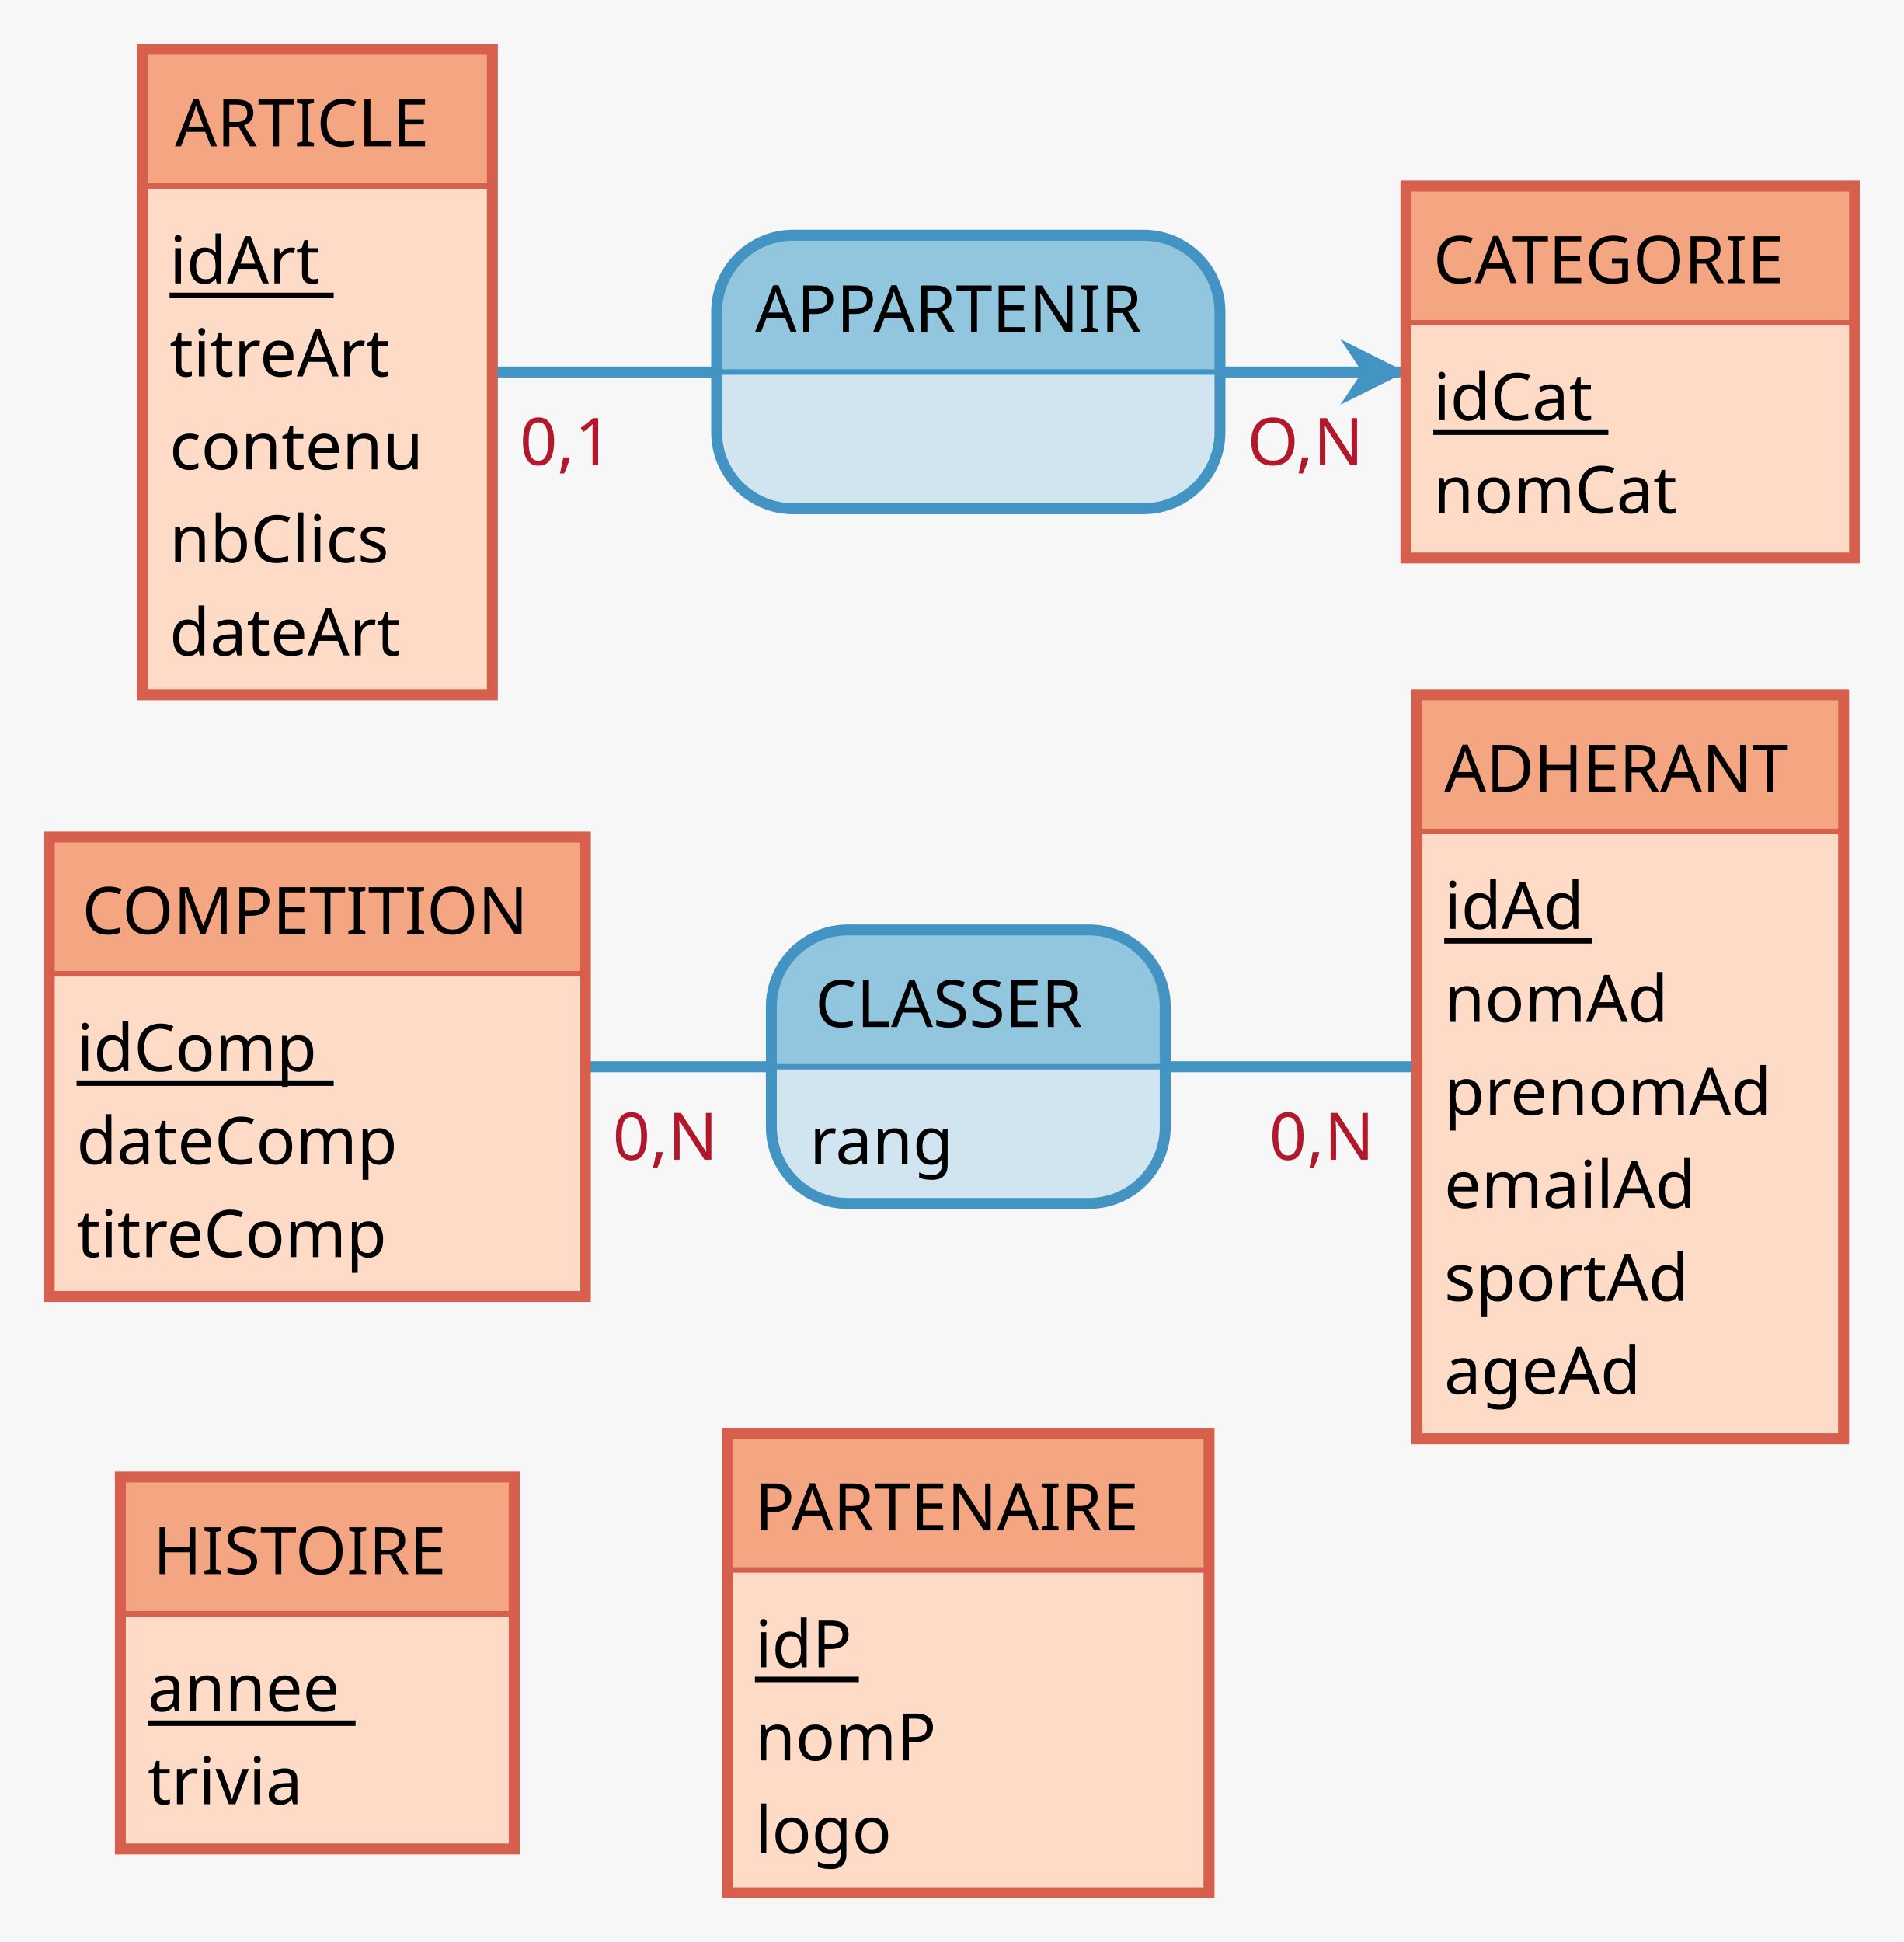
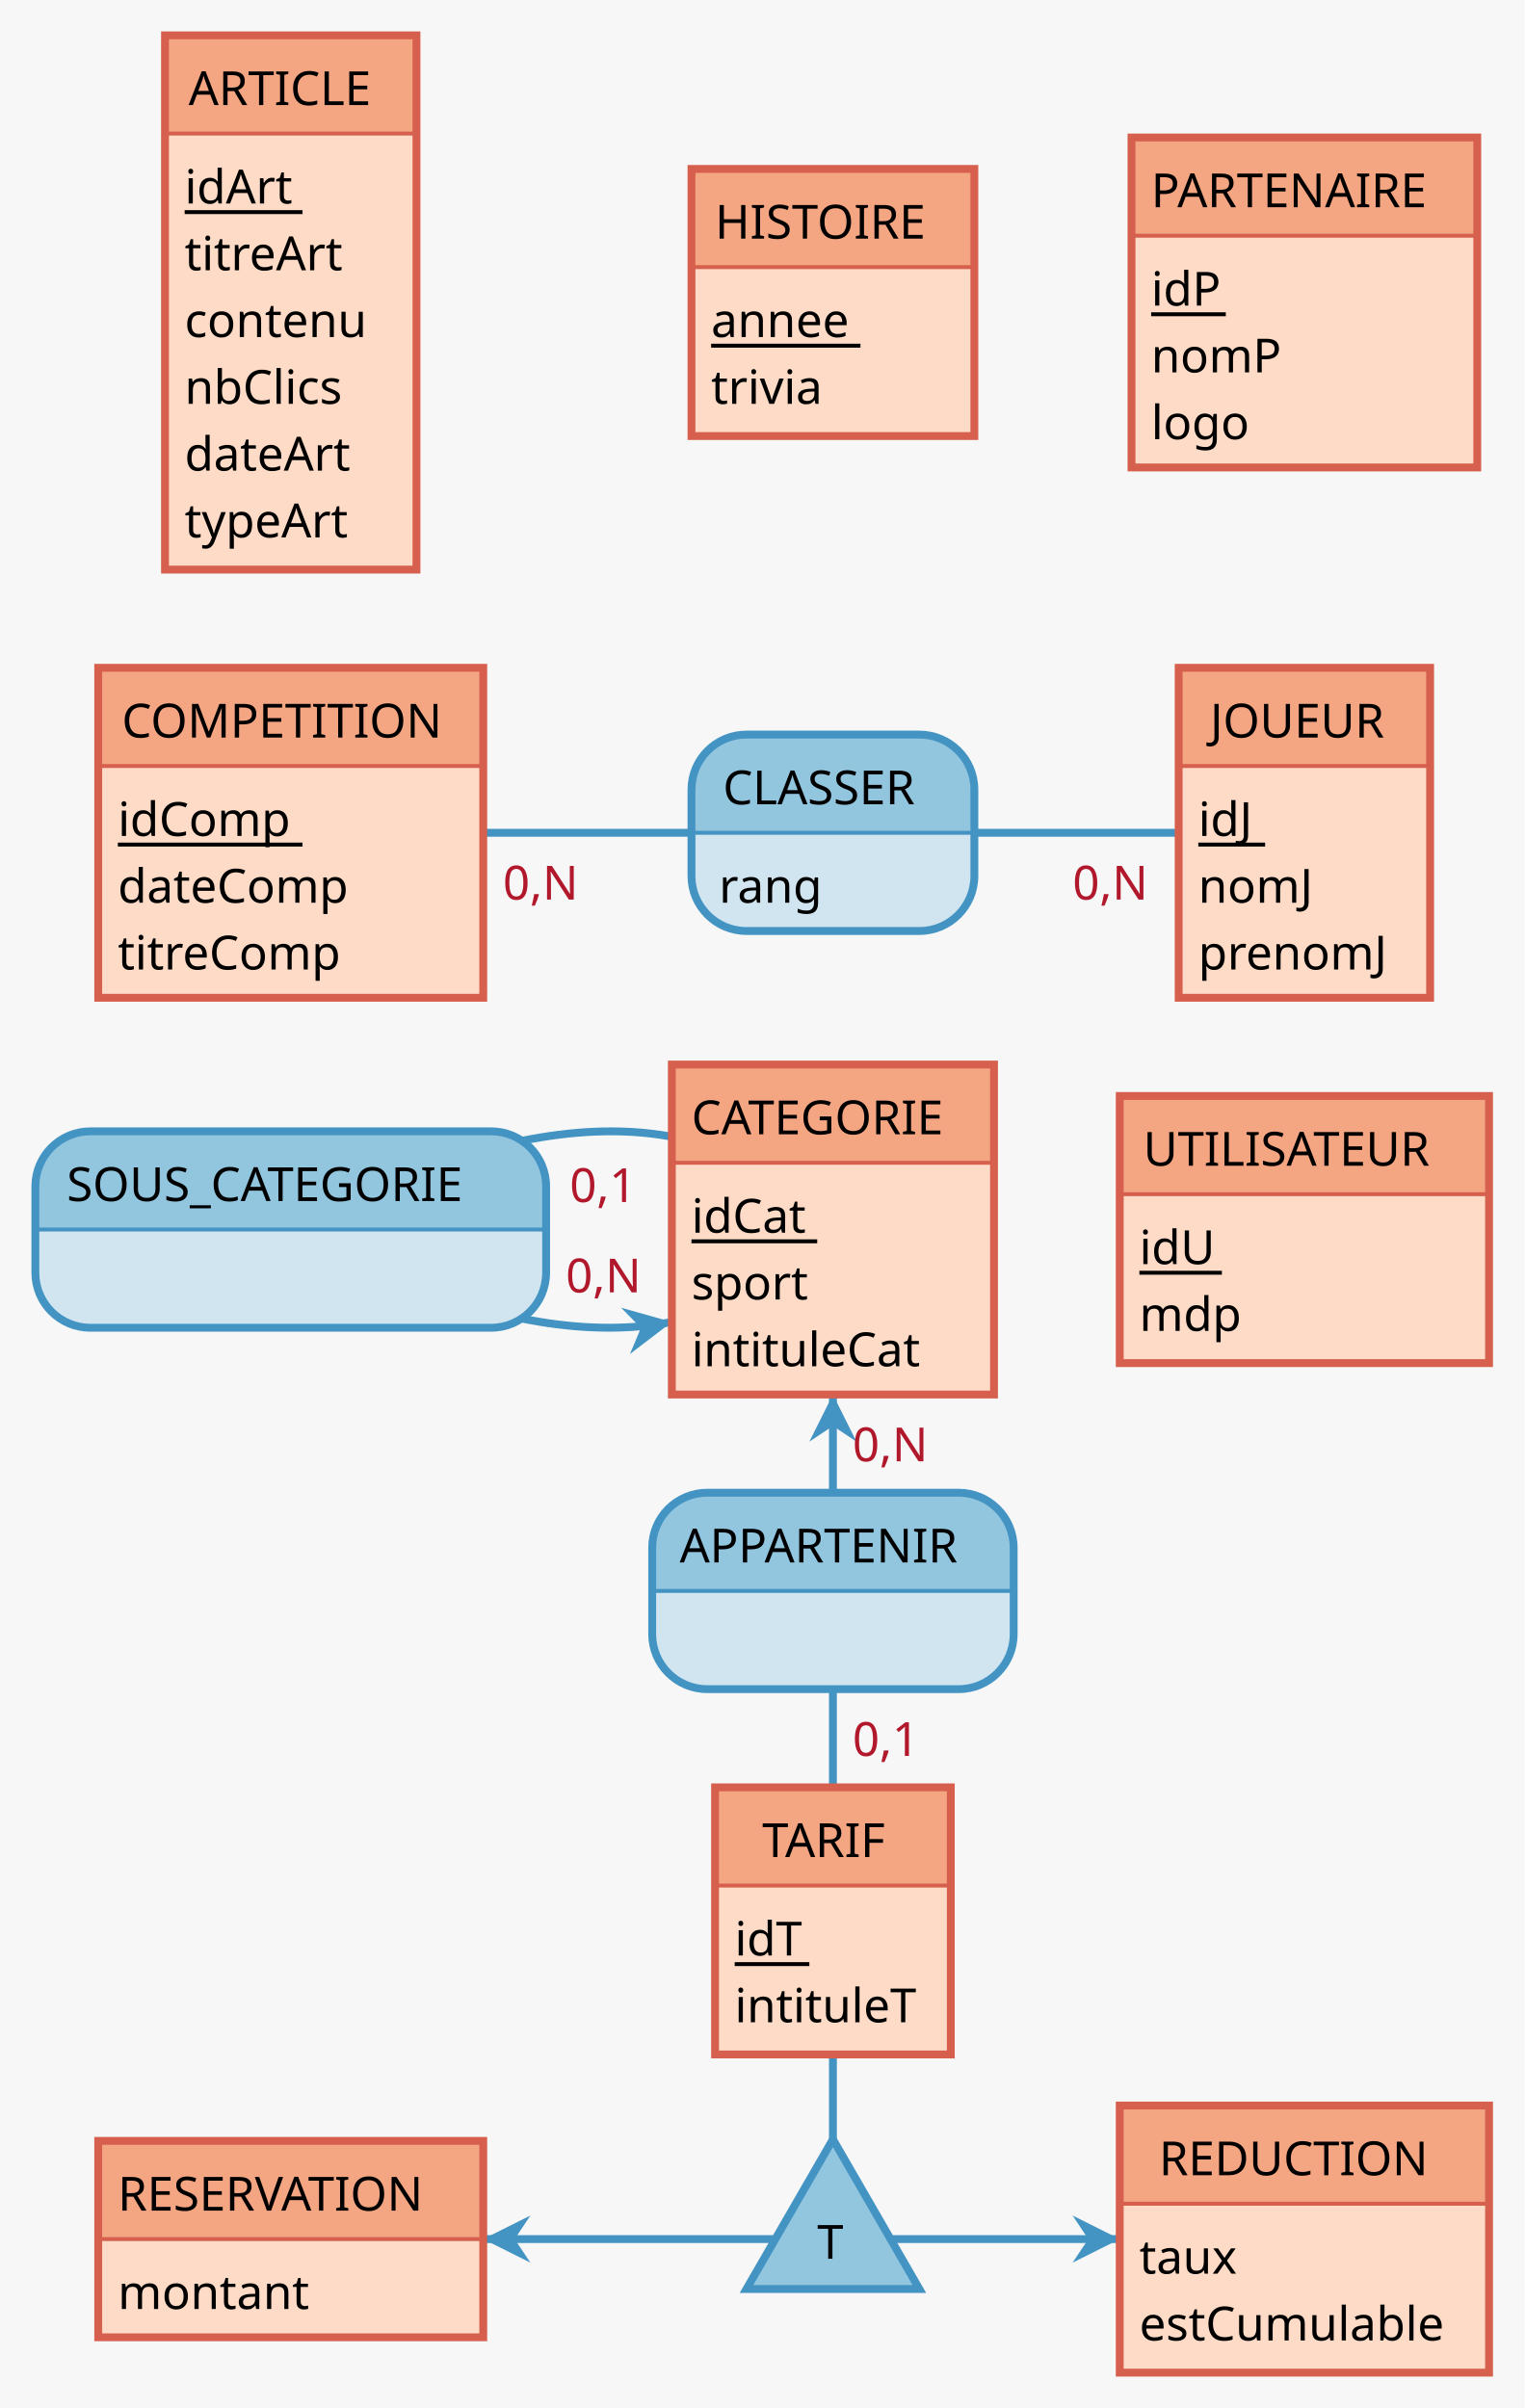
- <svg xmlns="http://www.w3.org/2000/svg" width="348" height="355" viewBox="0 0 348 355">
-   <rect x="0" y="0" width="348" height="355" fill="#f7f7f7" stroke="none" stroke-width="0" />
+ <svg xmlns="http://www.w3.org/2000/svg" width="388" height="613" viewBox="0 0 388 613">
+   <rect x="0" y="0" width="388" height="613" fill="#f7f7f7" stroke="none" stroke-width="0" />
  <g>
-     <line x1="58" y1="68" x2="177" y2="68" stroke="#4393c3" stroke-width="2" />
-     <line x1="298" y1="68" x2="177" y2="68" stroke="#4393c3" stroke-width="2" />
-     <polygon points="257 68 245 74 249 68 245 62" fill="#4393c3" stroke-width="0" />
+     <line x1="212" y1="489" x2="212" y2="570" stroke="#4393c3" stroke-width="2" />
+     <line x1="332" y1="570" x2="212" y2="570" stroke="#4393c3" stroke-width="2" />
+     <polygon points="285 570 273 576 277 570 273 564" fill="#4393c3" stroke-width="0" />
+     <line x1="74" y1="570" x2="212" y2="570" stroke="#4393c3" stroke-width="2" />
+     <polygon points="123 570 135 564 131 570 135 576" fill="#4393c3" stroke-width="0" />
    <g>
-       <path d="M209 43 a14 14 90 0 1 14 14 V68 h-92 V57 a14 14 90 0 1 14 -14" fill="#92c5de" stroke="#92c5de" stroke-width="0" />
-       <path d="M223 68 v11 a14 14 90 0 1 -14 14 H145 a14 14 90 0 1 -14 -14 V68 H92" fill="#d1e5f0" stroke="#d1e5f0" stroke-width="0" />
-       <rect x="131" y="43" width="92" height="50" fill="none" rx="14" stroke="#4393c3" stroke-width="2" />
-       <line x1="131" y1="68" x2="223" y2="68" stroke="#4393c3" stroke-width="1" />
-       <text x="138" y="60.75" fill="#000000" font-family="Verdana" font-size="12">APPARTENIR</text>
+       <polygon points="212 544.6 190 582.7 234 582.7" stroke="#4393c3" stroke-width="2" fill="#92c5de" />
+       <text x="208" y="575" fill="#000000" font-family="Verdana" font-size="12">T</text>
    </g>
-     <text x="95" y="85" fill="#b2182b" font-family="Verdana" font-size="12">0,1</text>
-     <text x="228" y="85" fill="#b2182b" font-family="Verdana" font-size="12">O,N</text>
  </g>
  <g>
-     <line x1="58" y1="195" x2="177" y2="195" stroke="#4393c3" stroke-width="2" />
-     <line x1="298" y1="195" x2="177" y2="195" stroke="#4393c3" stroke-width="2" />
+     <line x1="74" y1="212" x2="212" y2="212" stroke="#4393c3" stroke-width="2" />
+     <line x1="332" y1="212" x2="212" y2="212" stroke="#4393c3" stroke-width="2" />
    <g>
-       <path d="M199 170 a14 14 90 0 1 14 14 V195 h-72 V184 a14 14 90 0 1 14 -14" fill="#92c5de" stroke="#92c5de" stroke-width="0" />
-       <path d="M213 195 v11 a14 14 90 0 1 -14 14 H155 a14 14 90 0 1 -14 -14 V195 H72" fill="#d1e5f0" stroke="#d1e5f0" stroke-width="0" />
-       <rect x="141" y="170" width="72" height="50" fill="none" rx="14" stroke="#4393c3" stroke-width="2" />
-       <line x1="141" y1="195" x2="213" y2="195" stroke="#4393c3" stroke-width="1" />
-       <text x="149" y="187.75" fill="#000000" font-family="Verdana" font-size="12">CLASSER</text>
-       <text x="148" y="212.8" fill="#000000" font-family="Verdana" font-size="12">rang</text>
+       <path d="M234 187 a14 14 90 0 1 14 14 V212 h-72 V201 a14 14 90 0 1 14 -14" fill="#92c5de" stroke="#92c5de" stroke-width="0" />
+       <path d="M248 212 v11 a14 14 90 0 1 -14 14 H190 a14 14 90 0 1 -14 -14 V212 H72" fill="#d1e5f0" stroke="#d1e5f0" stroke-width="0" />
+       <rect x="176" y="187" width="72" height="50" fill="none" rx="14" stroke="#4393c3" stroke-width="2" />
+       <line x1="176" y1="212" x2="248" y2="212" stroke="#4393c3" stroke-width="1" />
+       <text x="184" y="204.75" fill="#000000" font-family="Verdana" font-size="12">CLASSER</text>
+       <text x="183" y="229.8" fill="#000000" font-family="Verdana" font-size="12">rang</text>
    </g>
-     <text x="112" y="212" fill="#b2182b" font-family="Verdana" font-size="12">0,N</text>
-     <text x="232" y="212" fill="#b2182b" font-family="Verdana" font-size="12">0,N</text>
+     <text x="128" y="229" fill="#b2182b" font-family="Verdana" font-size="12">0,N</text>
+     <text x="273" y="229" fill="#b2182b" font-family="Verdana" font-size="12">0,N</text>
+   </g>
+   <g>
+     <path d="M212 313 C182 346.33 136 346.33 74 313" fill="none" stroke="#4393c3" stroke-width="2" />
+     <polygon points="171.0 336.54 160.34 344.69 163.14 338.04 158.08 332.9" fill="#4393c3" stroke-width="0" />
+     <path d="M212 313 C182.67 279.67 136.67 279.67 74 313" fill="none" stroke="#4393c3" stroke-width="2" />
+     <g>
+       <path d="M125 288 a14 14 90 0 1 14 14 V313 h-130 V302 a14 14 90 0 1 14 -14" fill="#92c5de" stroke="#92c5de" stroke-width="0" />
+       <path d="M139 313 v11 a14 14 90 0 1 -14 14 H23 a14 14 90 0 1 -14 -14 V313 H130" fill="#d1e5f0" stroke="#d1e5f0" stroke-width="0" />
+       <rect x="9" y="288" width="130" height="50" fill="none" rx="14" stroke="#4393c3" stroke-width="2" />
+       <line x1="9" y1="313" x2="139" y2="313" stroke="#4393c3" stroke-width="1" />
+       <text x="17" y="305.75" fill="#000000" font-family="Verdana" font-size="12">SOUS_CATEGORIE</text>
+     </g>
+     <text x="144" y="329" fill="#b2182b" font-family="Verdana" font-size="12">0,N</text>
+     <text x="145" y="306" fill="#b2182b" font-family="Verdana" font-size="12">0,1</text>
+   </g>
+   <g>
+     <line x1="212" y1="313" x2="212" y2="405" stroke="#4393c3" stroke-width="2" />
+     <polygon points="212 355 218 367 212 363 206 367" fill="#4393c3" stroke-width="0" />
+     <line x1="212" y1="489" x2="212" y2="405" stroke="#4393c3" stroke-width="2" />
+     <g>
+       <path d="M244 380 a14 14 90 0 1 14 14 V405 h-92 V394 a14 14 90 0 1 14 -14" fill="#92c5de" stroke="#92c5de" stroke-width="0" />
+       <path d="M258 405 v11 a14 14 90 0 1 -14 14 H180 a14 14 90 0 1 -14 -14 V405 H92" fill="#d1e5f0" stroke="#d1e5f0" stroke-width="0" />
+       <rect x="166" y="380" width="92" height="50" fill="none" rx="14" stroke="#4393c3" stroke-width="2" />
+       <line x1="166" y1="405" x2="258" y2="405" stroke="#4393c3" stroke-width="1" />
+       <text x="173" y="397.75" fill="#000000" font-family="Verdana" font-size="12">APPARTENIR</text>
+     </g>
+     <text x="217" y="372" fill="#b2182b" font-family="Verdana" font-size="12">0,N</text>
+     <text x="217" y="447" fill="#b2182b" font-family="Verdana" font-size="12">0,1</text>
  </g>
  <g>
    <g>
-       <rect x="26" y="9" width="64" height="25" fill="#f4a582" stroke="none" stroke-width="0" opacity="1" />
-       <rect x="26" y="34" width="64" height="93" fill="#fddbc7" stroke="none" stroke-width="0" opacity="1" />
-       <rect x="26" y="9" width="64" height="118" fill="none" stroke="#d6604d" stroke-width="2" opacity="1" />
-       <line x1="26" y1="34" x2="90" y2="34" stroke="#d6604d" stroke-width="1" />
+       <rect x="42" y="9" width="64" height="25" fill="#f4a582" stroke="none" stroke-width="0" opacity="1" />
+       <rect x="42" y="34" width="64" height="111" fill="#fddbc7" stroke="none" stroke-width="0" opacity="1" />
+       <rect x="42" y="9" width="64" height="136" fill="none" stroke="#d6604d" stroke-width="2" opacity="1" />
+       <line x1="42" y1="34" x2="106" y2="34" stroke="#d6604d" stroke-width="1" />
    </g>
-     <text x="32" y="26.75" fill="#000000" font-family="Verdana" font-size="12">ARTICLE</text>
-     <text x="31" y="51.8" fill="#000000" font-family="Verdana" font-size="12">idArt</text>
-     <line x1="31" y1="54" x2="61" y2="54" stroke="#000000" stroke-width="1" />
-     <text x="31" y="68.8" fill="#000000" font-family="Verdana" font-size="12">titreArt</text>
-     <text x="31" y="85.8" fill="#000000" font-family="Verdana" font-size="12">contenu</text>
-     <text x="31" y="102.8" fill="#000000" font-family="Verdana" font-size="12">nbClics</text>
-     <text x="31" y="119.8" fill="#000000" font-family="Verdana" font-size="12">dateArt</text>
+     <text x="48" y="26.75" fill="#000000" font-family="Verdana" font-size="12">ARTICLE</text>
+     <text x="47" y="51.8" fill="#000000" font-family="Verdana" font-size="12">idArt</text>
+     <line x1="47" y1="54" x2="77" y2="54" stroke="#000000" stroke-width="1" />
+     <text x="47" y="68.8" fill="#000000" font-family="Verdana" font-size="12">titreArt</text>
+     <text x="47" y="85.8" fill="#000000" font-family="Verdana" font-size="12">contenu</text>
+     <text x="47" y="102.8" fill="#000000" font-family="Verdana" font-size="12">nbClics</text>
+     <text x="47" y="119.8" fill="#000000" font-family="Verdana" font-size="12">dateArt</text>
+     <text x="47" y="136.8" fill="#000000" font-family="Verdana" font-size="12">typeArt</text>
  </g>
  <g>
    <g>
-       <rect x="257" y="34" width="82" height="25" fill="#f4a582" stroke="none" stroke-width="0" opacity="1" />
-       <rect x="257" y="59" width="82" height="43" fill="#fddbc7" stroke="none" stroke-width="0" opacity="1" />
-       <rect x="257" y="34" width="82" height="68" fill="none" stroke="#d6604d" stroke-width="2" opacity="1" />
-       <line x1="257" y1="59" x2="339" y2="59" stroke="#d6604d" stroke-width="1" />
+       <rect x="176" y="43" width="72" height="25" fill="#f4a582" stroke="none" stroke-width="0" opacity="1" />
+       <rect x="176" y="68" width="72" height="43" fill="#fddbc7" stroke="none" stroke-width="0" opacity="1" />
+       <rect x="176" y="43" width="72" height="68" fill="none" stroke="#d6604d" stroke-width="2" opacity="1" />
+       <line x1="176" y1="68" x2="248" y2="68" stroke="#d6604d" stroke-width="1" />
    </g>
-     <text x="262" y="51.75" fill="#000000" font-family="Verdana" font-size="12">CATEGORIE</text>
-     <text x="262" y="76.8" fill="#000000" font-family="Verdana" font-size="12">idCat</text>
-     <line x1="262" y1="79" x2="294" y2="79" stroke="#000000" stroke-width="1" />
-     <text x="262" y="93.8" fill="#000000" font-family="Verdana" font-size="12">nomCat</text>
+     <text x="182" y="60.75" fill="#000000" font-family="Verdana" font-size="12">HISTOIRE</text>
+     <text x="181" y="85.8" fill="#000000" font-family="Verdana" font-size="12">annee</text>
+     <line x1="181" y1="88" x2="219" y2="88" stroke="#000000" stroke-width="1" />
+     <text x="181" y="102.8" fill="#000000" font-family="Verdana" font-size="12">trivia</text>
  </g>
  <g>
    <g>
-       <rect x="9" y="153" width="98" height="25" fill="#f4a582" stroke="none" stroke-width="0" opacity="1" />
-       <rect x="9" y="178" width="98" height="59" fill="#fddbc7" stroke="none" stroke-width="0" opacity="1" />
-       <rect x="9" y="153" width="98" height="84" fill="none" stroke="#d6604d" stroke-width="2" opacity="1" />
-       <line x1="9" y1="178" x2="107" y2="178" stroke="#d6604d" stroke-width="1" />
+       <rect x="288" y="35" width="88" height="25" fill="#f4a582" stroke="none" stroke-width="0" opacity="1" />
+       <rect x="288" y="60" width="88" height="59" fill="#fddbc7" stroke="none" stroke-width="0" opacity="1" />
+       <rect x="288" y="35" width="88" height="84" fill="none" stroke="#d6604d" stroke-width="2" opacity="1" />
+       <line x1="288" y1="60" x2="376" y2="60" stroke="#d6604d" stroke-width="1" />
    </g>
-     <text x="15" y="170.75" fill="#000000" font-family="Verdana" font-size="12">COMPETITION</text>
-     <text x="14" y="195.8" fill="#000000" font-family="Verdana" font-size="12">idComp</text>
-     <line x1="14" y1="198" x2="61" y2="198" stroke="#000000" stroke-width="1" />
-     <text x="14" y="212.8" fill="#000000" font-family="Verdana" font-size="12">dateComp</text>
-     <text x="14" y="229.8" fill="#000000" font-family="Verdana" font-size="12">titreComp</text>
+     <text x="293" y="52.75" fill="#000000" font-family="Verdana" font-size="12">PARTENAIRE</text>
+     <text x="293" y="77.8" fill="#000000" font-family="Verdana" font-size="12">idP</text>
+     <line x1="293" y1="80" x2="312" y2="80" stroke="#000000" stroke-width="1" />
+     <text x="293" y="94.8" fill="#000000" font-family="Verdana" font-size="12">nomP</text>
+     <text x="293" y="111.8" fill="#000000" font-family="Verdana" font-size="12">logo</text>
  </g>
  <g>
    <g>
-       <rect x="259" y="127" width="78" height="25" fill="#f4a582" stroke="none" stroke-width="0" opacity="1" />
-       <rect x="259" y="152" width="78" height="111" fill="#fddbc7" stroke="none" stroke-width="0" opacity="1" />
-       <rect x="259" y="127" width="78" height="136" fill="none" stroke="#d6604d" stroke-width="2" opacity="1" />
-       <line x1="259" y1="152" x2="337" y2="152" stroke="#d6604d" stroke-width="1" />
+       <rect x="25" y="170" width="98" height="25" fill="#f4a582" stroke="none" stroke-width="0" opacity="1" />
+       <rect x="25" y="195" width="98" height="59" fill="#fddbc7" stroke="none" stroke-width="0" opacity="1" />
+       <rect x="25" y="170" width="98" height="84" fill="none" stroke="#d6604d" stroke-width="2" opacity="1" />
+       <line x1="25" y1="195" x2="123" y2="195" stroke="#d6604d" stroke-width="1" />
    </g>
-     <text x="264" y="144.75" fill="#000000" font-family="Verdana" font-size="12">ADHERANT</text>
-     <text x="264" y="169.8" fill="#000000" font-family="Verdana" font-size="12">idAd</text>
-     <line x1="264" y1="172" x2="291" y2="172" stroke="#000000" stroke-width="1" />
-     <text x="264" y="186.8" fill="#000000" font-family="Verdana" font-size="12">nomAd</text>
-     <text x="264" y="203.8" fill="#000000" font-family="Verdana" font-size="12">prenomAd</text>
-     <text x="264" y="220.8" fill="#000000" font-family="Verdana" font-size="12">emailAd</text>
-     <text x="264" y="237.8" fill="#000000" font-family="Verdana" font-size="12">sportAd</text>
-     <text x="264" y="254.8" fill="#000000" font-family="Verdana" font-size="12">ageAd</text>
+     <text x="31" y="187.75" fill="#000000" font-family="Verdana" font-size="12">COMPETITION</text>
+     <text x="30" y="212.8" fill="#000000" font-family="Verdana" font-size="12">idComp</text>
+     <line x1="30" y1="215" x2="77" y2="215" stroke="#000000" stroke-width="1" />
+     <text x="30" y="229.8" fill="#000000" font-family="Verdana" font-size="12">dateComp</text>
+     <text x="30" y="246.8" fill="#000000" font-family="Verdana" font-size="12">titreComp</text>
  </g>
  <g>
    <g>
-       <rect x="22" y="270" width="72" height="25" fill="#f4a582" stroke="none" stroke-width="0" opacity="1" />
-       <rect x="22" y="295" width="72" height="43" fill="#fddbc7" stroke="none" stroke-width="0" opacity="1" />
-       <rect x="22" y="270" width="72" height="68" fill="none" stroke="#d6604d" stroke-width="2" opacity="1" />
-       <line x1="22" y1="295" x2="94" y2="295" stroke="#d6604d" stroke-width="1" />
+       <rect x="300" y="170" width="64" height="25" fill="#f4a582" stroke="none" stroke-width="0" opacity="1" />
+       <rect x="300" y="195" width="64" height="59" fill="#fddbc7" stroke="none" stroke-width="0" opacity="1" />
+       <rect x="300" y="170" width="64" height="84" fill="none" stroke="#d6604d" stroke-width="2" opacity="1" />
+       <line x1="300" y1="195" x2="364" y2="195" stroke="#d6604d" stroke-width="1" />
    </g>
-     <text x="28" y="287.75" fill="#000000" font-family="Verdana" font-size="12">HISTOIRE</text>
-     <text x="27" y="312.8" fill="#000000" font-family="Verdana" font-size="12">annee</text>
-     <line x1="27" y1="315" x2="65" y2="315" stroke="#000000" stroke-width="1" />
-     <text x="27" y="329.8" fill="#000000" font-family="Verdana" font-size="12">trivia</text>
+     <text x="308" y="187.75" fill="#000000" font-family="Verdana" font-size="12">JOUEUR</text>
+     <text x="305" y="212.8" fill="#000000" font-family="Verdana" font-size="12">idJ</text>
+     <line x1="305" y1="215" x2="322" y2="215" stroke="#000000" stroke-width="1" />
+     <text x="305" y="229.8" fill="#000000" font-family="Verdana" font-size="12">nomJ</text>
+     <text x="305" y="246.8" fill="#000000" font-family="Verdana" font-size="12">prenomJ</text>
  </g>
  <g>
    <g>
-       <rect x="133" y="262" width="88" height="25" fill="#f4a582" stroke="none" stroke-width="0" opacity="1" />
-       <rect x="133" y="287" width="88" height="59" fill="#fddbc7" stroke="none" stroke-width="0" opacity="1" />
-       <rect x="133" y="262" width="88" height="84" fill="none" stroke="#d6604d" stroke-width="2" opacity="1" />
-       <line x1="133" y1="287" x2="221" y2="287" stroke="#d6604d" stroke-width="1" />
+       <rect x="171" y="271" width="82" height="25" fill="#f4a582" stroke="none" stroke-width="0" opacity="1" />
+       <rect x="171" y="296" width="82" height="59" fill="#fddbc7" stroke="none" stroke-width="0" opacity="1" />
+       <rect x="171" y="271" width="82" height="84" fill="none" stroke="#d6604d" stroke-width="2" opacity="1" />
+       <line x1="171" y1="296" x2="253" y2="296" stroke="#d6604d" stroke-width="1" />
    </g>
-     <text x="138" y="279.75" fill="#000000" font-family="Verdana" font-size="12">PARTENAIRE</text>
-     <text x="138" y="304.8" fill="#000000" font-family="Verdana" font-size="12">idP</text>
-     <line x1="138" y1="307" x2="157" y2="307" stroke="#000000" stroke-width="1" />
-     <text x="138" y="321.8" fill="#000000" font-family="Verdana" font-size="12">nomP</text>
-     <text x="138" y="338.8" fill="#000000" font-family="Verdana" font-size="12">logo</text>
+     <text x="176" y="288.75" fill="#000000" font-family="Verdana" font-size="12">CATEGORIE</text>
+     <text x="176" y="313.8" fill="#000000" font-family="Verdana" font-size="12">idCat</text>
+     <line x1="176" y1="316" x2="208" y2="316" stroke="#000000" stroke-width="1" />
+     <text x="176" y="330.8" fill="#000000" font-family="Verdana" font-size="12">sport</text>
+     <text x="176" y="347.8" fill="#000000" font-family="Verdana" font-size="12">intituleCat</text>
+   </g>
+   <g>
+     <g>
+       <rect x="285" y="279" width="94" height="25" fill="#f4a582" stroke="none" stroke-width="0" opacity="1" />
+       <rect x="285" y="304" width="94" height="43" fill="#fddbc7" stroke="none" stroke-width="0" opacity="1" />
+       <rect x="285" y="279" width="94" height="68" fill="none" stroke="#d6604d" stroke-width="2" opacity="1" />
+       <line x1="285" y1="304" x2="379" y2="304" stroke="#d6604d" stroke-width="1" />
+     </g>
+     <text x="291" y="296.75" fill="#000000" font-family="Verdana" font-size="12">UTILISATEUR</text>
+     <text x="290" y="321.8" fill="#000000" font-family="Verdana" font-size="12">idU</text>
+     <line x1="290" y1="324" x2="311" y2="324" stroke="#000000" stroke-width="1" />
+     <text x="290" y="338.8" fill="#000000" font-family="Verdana" font-size="12">mdp</text>
+   </g>
+   <g>
+     <g>
+       <rect x="182" y="455" width="60" height="25" fill="#f4a582" stroke="none" stroke-width="0" opacity="1" />
+       <rect x="182" y="480" width="60" height="43" fill="#fddbc7" stroke="none" stroke-width="0" opacity="1" />
+       <rect x="182" y="455" width="60" height="68" fill="none" stroke="#d6604d" stroke-width="2" opacity="1" />
+       <line x1="182" y1="480" x2="242" y2="480" stroke="#d6604d" stroke-width="1" />
+     </g>
+     <text x="194" y="472.75" fill="#000000" font-family="Verdana" font-size="12">TARIF</text>
+     <text x="187" y="497.8" fill="#000000" font-family="Verdana" font-size="12">idT</text>
+     <line x1="187" y1="500" x2="206" y2="500" stroke="#000000" stroke-width="1" />
+     <text x="187" y="514.8" fill="#000000" font-family="Verdana" font-size="12">intituleT</text>
+   </g>
+   <g>
+     <g>
+       <rect x="25" y="545" width="98" height="25" fill="#f4a582" stroke="none" stroke-width="0" opacity="1" />
+       <rect x="25" y="570" width="98" height="25" fill="#fddbc7" stroke="none" stroke-width="0" opacity="1" />
+       <rect x="25" y="545" width="98" height="50" fill="none" stroke="#d6604d" stroke-width="2" opacity="1" />
+       <line x1="25" y1="570" x2="123" y2="570" stroke="#d6604d" stroke-width="1" />
+     </g>
+     <text x="30" y="562.75" fill="#000000" font-family="Verdana" font-size="12">RESERVATION</text>
+     <text x="30" y="587.8" fill="#000000" font-family="Verdana" font-size="12">montant</text>
+   </g>
+   <g>
+     <g>
+       <rect x="285" y="536" width="94" height="25" fill="#f4a582" stroke="none" stroke-width="0" opacity="1" />
+       <rect x="285" y="561" width="94" height="43" fill="#fddbc7" stroke="none" stroke-width="0" opacity="1" />
+       <rect x="285" y="536" width="94" height="68" fill="none" stroke="#d6604d" stroke-width="2" opacity="1" />
+       <line x1="285" y1="561" x2="379" y2="561" stroke="#d6604d" stroke-width="1" />
+     </g>
+     <text x="295" y="553.75" fill="#000000" font-family="Verdana" font-size="12">REDUCTION</text>
+     <text x="290" y="578.8" fill="#000000" font-family="Verdana" font-size="12">taux</text>
+     <text x="290" y="595.8" fill="#000000" font-family="Verdana" font-size="12">estCumulable</text>
  </g>
</svg>
